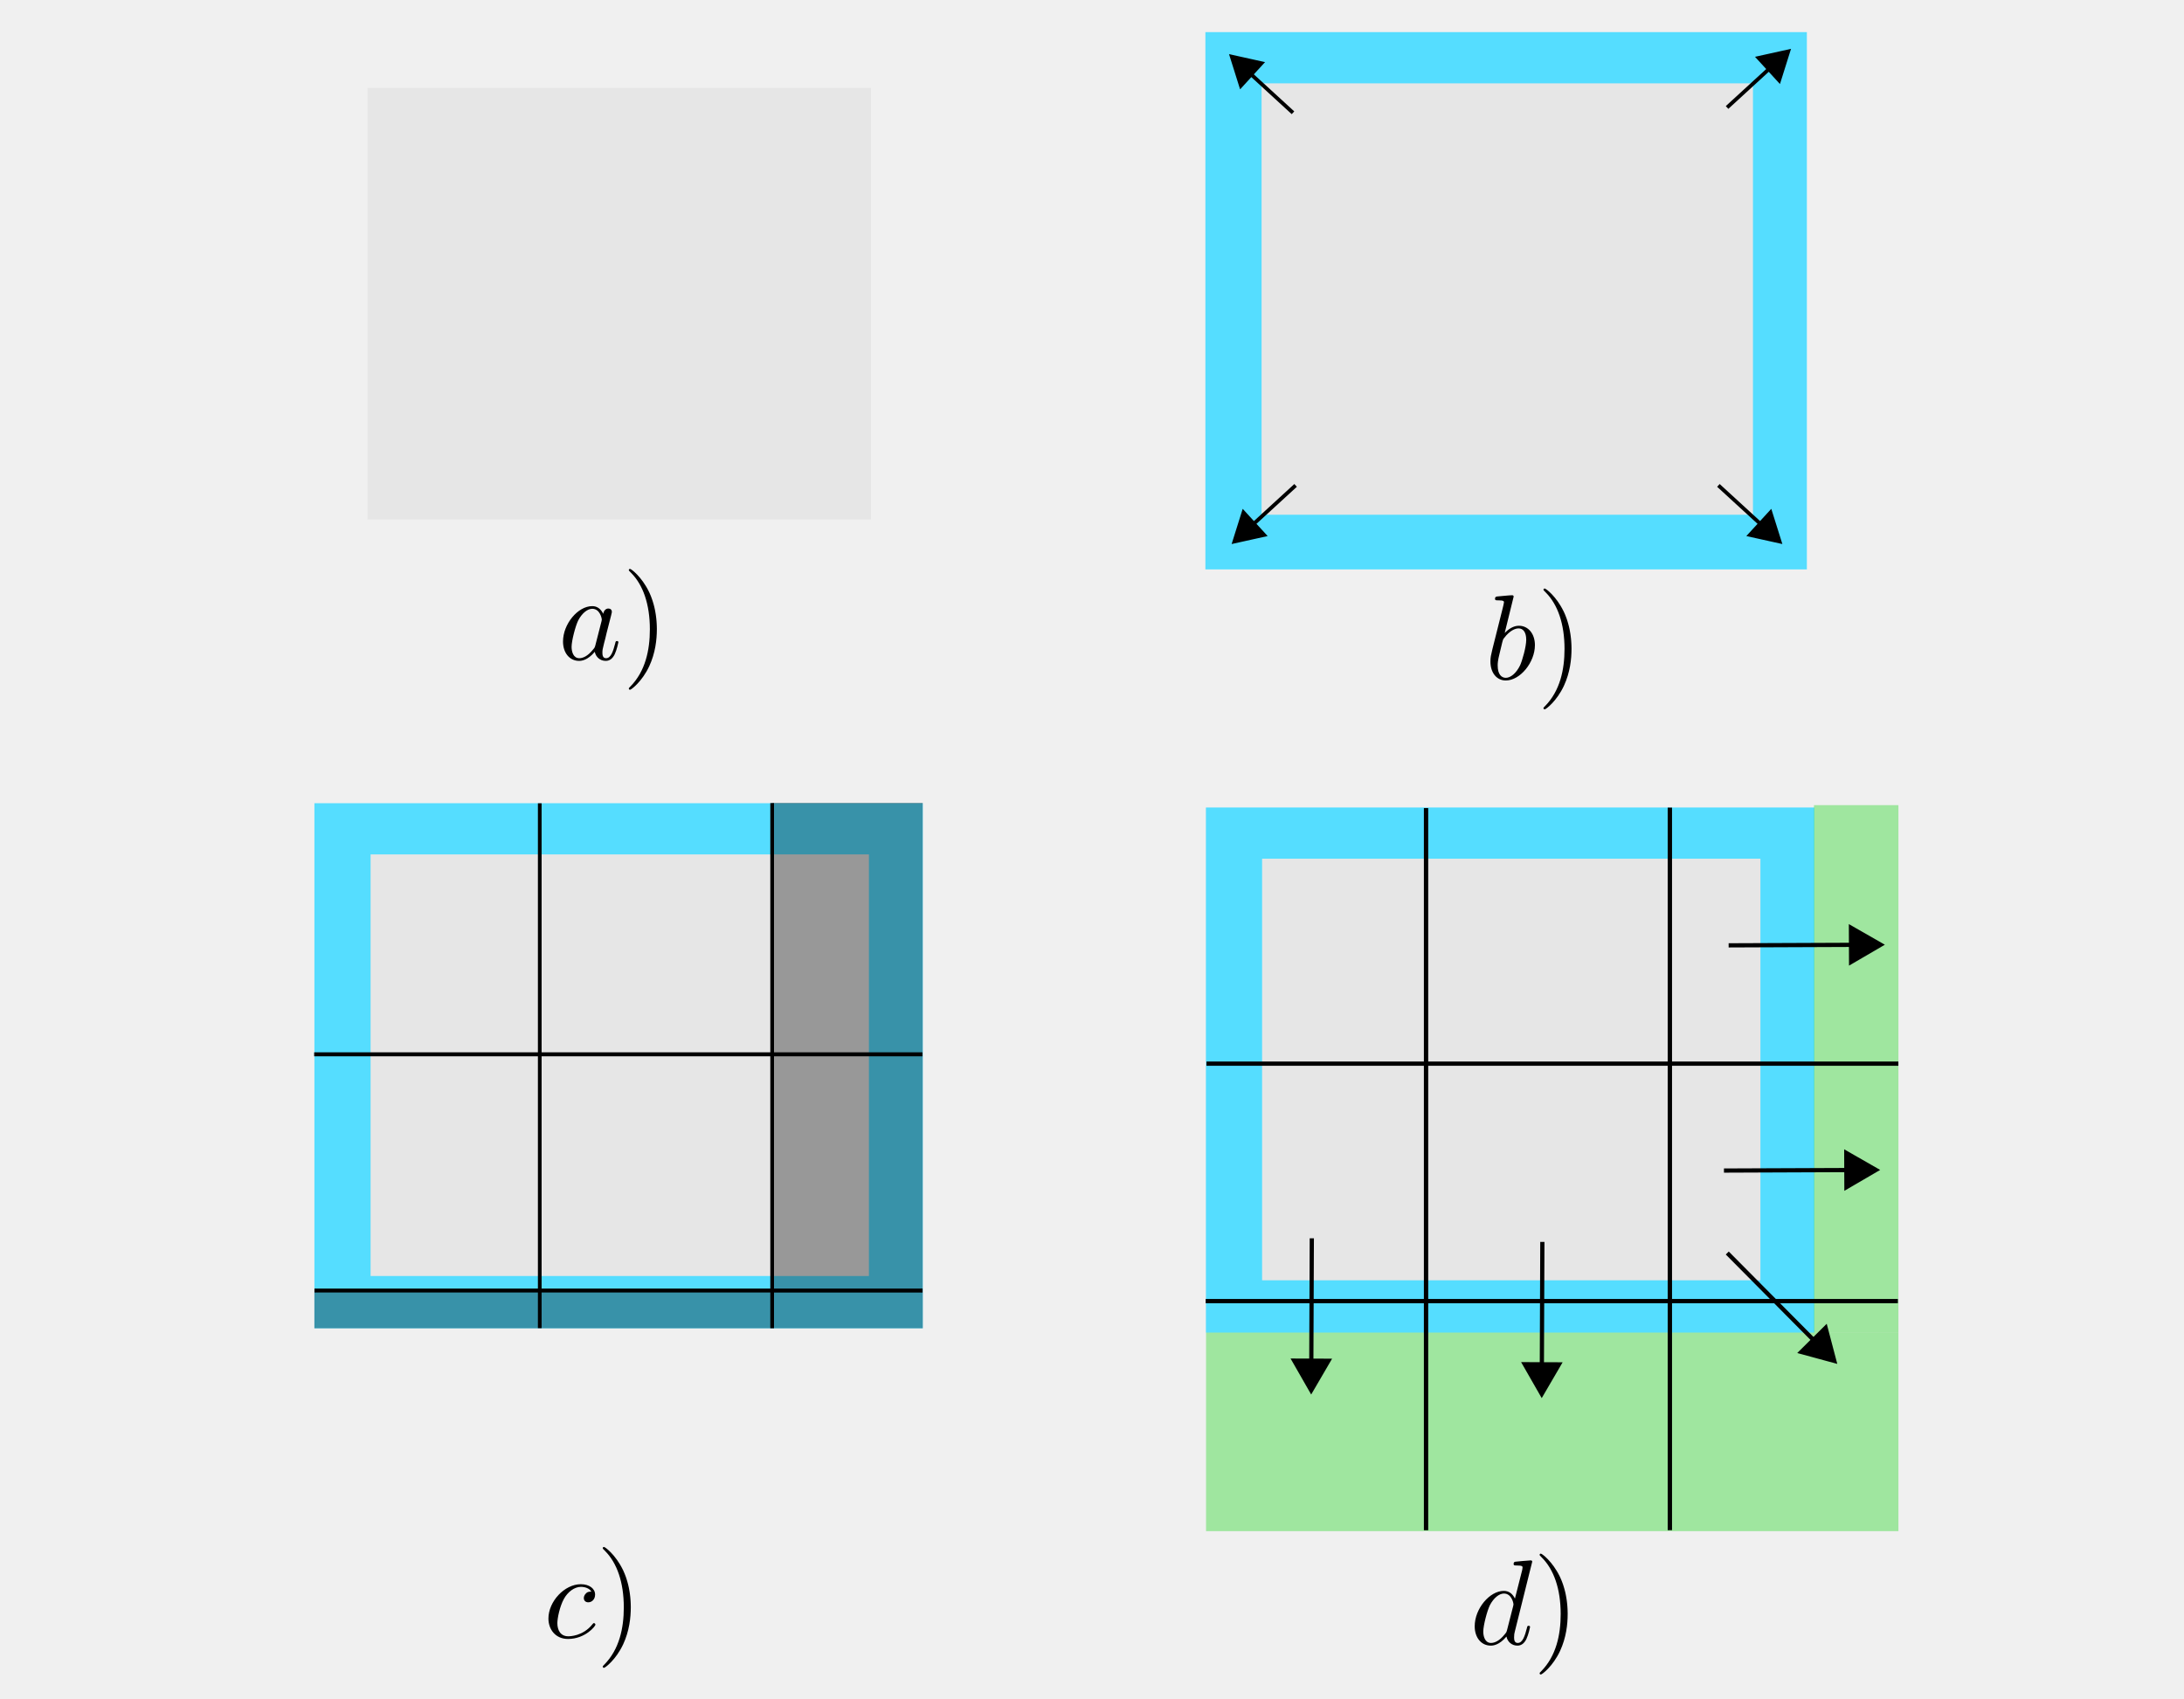
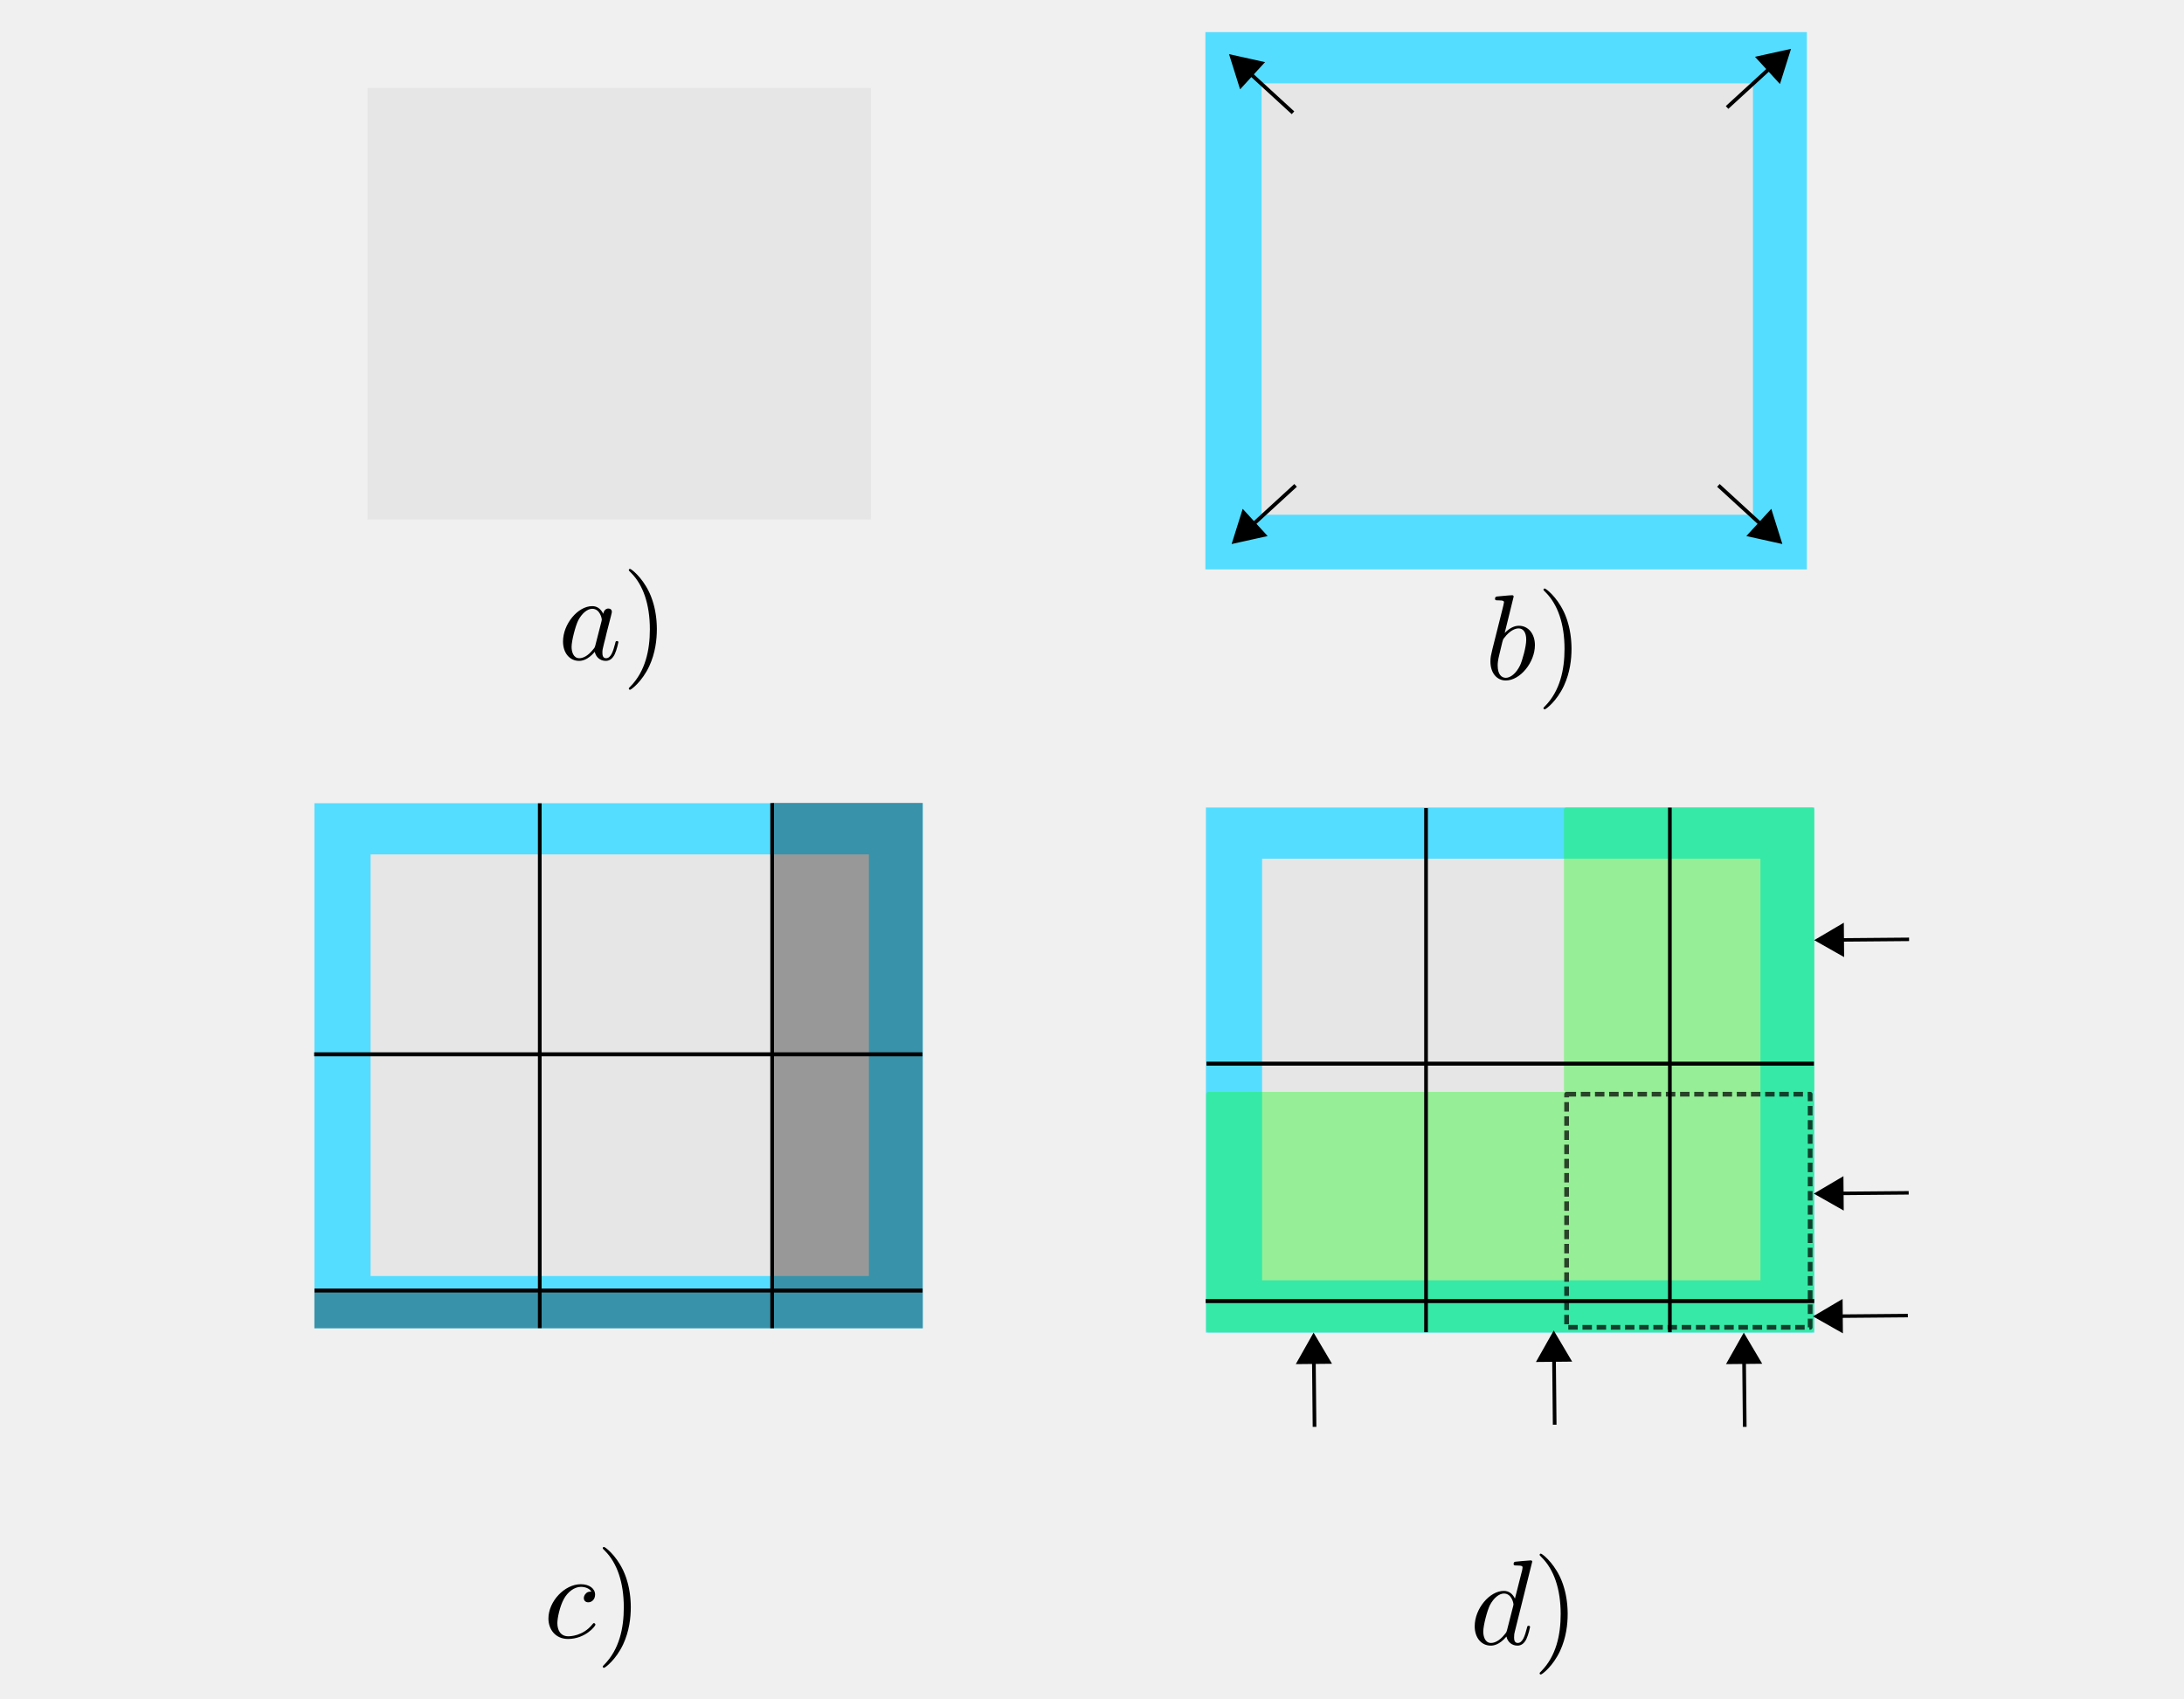
<svg xmlns="http://www.w3.org/2000/svg" width="450" height="350" viewBox="0 0 450 350" id="svg2" version="1.1">
  <defs id="defs4">
    <marker orient="auto" refY="0" refX="0" id="TriangleInL" style="overflow:visible">
      <path id="path4335" d="m 5.77,0 -8.65,5 0,-10 8.65,5 z" style="fill:#000000;fill-opacity:1;fill-rule:evenodd;stroke:#000000;stroke-width:1pt;stroke-opacity:1" transform="scale(-0.8,-0.8)" />
    </marker>
    <marker orient="auto" refY="0" refX="0" id="EmptyTriangleInL" style="overflow:visible">
      <path id="path4353" d="m 5.77,0 -8.65,5 0,-10 8.65,5 z" style="fill:#ffffff;fill-rule:evenodd;stroke:#000000;stroke-width:1pt;stroke-opacity:1" transform="matrix(-0.8,0,0,-0.8,4.8,0)" />
    </marker>
    <marker orient="auto" refY="0" refX="0" id="marker4506" style="overflow:visible">
      <path id="path4508" style="fill:#000000;fill-opacity:1;fill-rule:evenodd;stroke:#000000;stroke-width:0.625;stroke-linejoin:round;stroke-opacity:1" d="M 8.719,4.034 -2.207,0.016 8.719,-4.002 c -1.745,2.372 -1.735,5.617 -6e-7,8.035 z" transform="matrix(1.1,0,0,1.1,1.1,0)" />
    </marker>
    <marker orient="auto" refY="0" refX="0" id="marker4478" style="overflow:visible">
      <path id="path4480" style="fill:#000000;fill-opacity:1;fill-rule:evenodd;stroke:#000000;stroke-width:0.625;stroke-linejoin:round;stroke-opacity:1" d="M 8.719,4.034 -2.207,0.016 8.719,-4.002 c -1.745,2.372 -1.735,5.617 -6e-7,8.035 z" transform="matrix(1.1,0,0,1.1,1.1,0)" />
    </marker>
    <marker orient="auto" refY="0" refX="0" id="Arrow2Lstart" style="overflow:visible">
      <path id="path4220" style="fill:#000000;fill-opacity:1;fill-rule:evenodd;stroke:#000000;stroke-width:0.625;stroke-linejoin:round;stroke-opacity:1" d="M 8.719,4.034 -2.207,0.016 8.719,-4.002 c -1.745,2.372 -1.735,5.617 -6e-7,8.035 z" transform="matrix(1.1,0,0,1.1,1.1,0)" />
    </marker>
    <marker orient="auto" refY="0" refX="0" id="TriangleInL-1" style="overflow:visible">
      <path id="path4335-1" d="m 5.77,0 -8.65,5 0,-10 8.65,5 z" style="fill:#000000;fill-opacity:1;fill-rule:evenodd;stroke:#000000;stroke-width:1pt;stroke-opacity:1" transform="scale(-0.8,-0.8)" />
    </marker>
    <marker orient="auto" refY="0" refX="0" id="TriangleInL-1-2" style="overflow:visible">
      <path id="path4335-1-4" d="m 5.77,0 -8.65,5 0,-10 8.65,5 z" style="fill:#000000;fill-opacity:1;fill-rule:evenodd;stroke:#000000;stroke-width:1pt;stroke-opacity:1" transform="scale(-0.8,-0.8)" />
    </marker>
    <marker orient="auto" refY="0" refX="0" id="TriangleInL-1-2-6" style="overflow:visible">
      <path id="path4335-1-4-1" d="m 5.77,0 -8.65,5 0,-10 8.65,5 z" style="fill:#000000;fill-opacity:1;fill-rule:evenodd;stroke:#000000;stroke-width:1pt;stroke-opacity:1" transform="scale(-0.8,-0.8)" />
    </marker>
    <marker orient="auto" refY="0" refX="0" id="TriangleInL-1-2-6-9" style="overflow:visible">
      <path id="path4335-1-4-1-2" d="m 5.77,0 -8.65,5 0,-10 8.65,5 z" style="fill:#000000;fill-opacity:1;fill-rule:evenodd;stroke:#000000;stroke-width:1pt;stroke-opacity:1" transform="scale(-0.8,-0.8)" />
    </marker>
    <marker orient="auto" refY="0" refX="0" id="TriangleInL-1-2-2" style="overflow:visible">
      <path id="path4335-1-4-15" d="m 5.77,0 -8.65,5 0,-10 8.65,5 z" style="fill:#000000;fill-opacity:1;fill-rule:evenodd;stroke:#000000;stroke-width:1pt;stroke-opacity:1" transform="scale(-0.8,-0.8)" />
    </marker>
    <marker orient="auto" refY="0" refX="0" id="TriangleInL-1-2-9" style="overflow:visible">
      <path id="path4335-1-4-2" d="m 5.77,0 -8.65,5 0,-10 8.65,5 z" style="fill:#000000;fill-opacity:1;fill-rule:evenodd;stroke:#000000;stroke-width:1pt;stroke-opacity:1" transform="scale(-0.8,-0.8)" />
    </marker>
    <marker orient="auto" refY="0" refX="0" id="TriangleInL-1-2-9-6" style="overflow:visible">
      <path id="path4335-1-4-2-0" d="m 5.77,0 -8.65,5 0,-10 8.65,5 z" style="fill:#000000;fill-opacity:1;fill-rule:evenodd;stroke:#000000;stroke-width:1pt;stroke-opacity:1" transform="scale(-0.8,-0.8)" />
    </marker>
    <marker orient="auto" refY="0" refX="0" id="TriangleInL-1-2-9-6-8" style="overflow:visible">
      <path id="path4335-1-4-2-0-6" d="m 5.77,0 -8.65,5 0,-10 8.65,5 z" style="fill:#000000;fill-opacity:1;fill-rule:evenodd;stroke:#000000;stroke-width:1pt;stroke-opacity:1" transform="scale(-0.8,-0.8)" />
    </marker>
    <marker orient="auto" refY="0" refX="0" id="TriangleInL-1-2-9-6-6" style="overflow:visible">
      <path id="path4335-1-4-2-0-1" d="m 5.77,0 -8.65,5 0,-10 8.65,5 z" style="fill:#000000;fill-opacity:1;fill-rule:evenodd;stroke:#000000;stroke-width:1pt;stroke-opacity:1" transform="scale(-0.8,-0.8)" />
    </marker>
    <marker orient="auto" refY="0" refX="0" id="TriangleInL-1-2-9-6-6-1" style="overflow:visible">
      <path id="path4335-1-4-2-0-1-8" d="m 5.77,0 -8.65,5 0,-10 8.65,5 z" style="fill:#000000;fill-opacity:1;fill-rule:evenodd;stroke:#000000;stroke-width:1pt;stroke-opacity:1" transform="scale(-0.8,-0.8)" />
    </marker>
+     <marker orient="auto" refY="0" refX="0" id="TriangleInL-1-2-9-7" style="overflow:visible">
+       <path id="path4335-1-4-2-8" d="m 5.77,0 -8.65,5 0,-10 8.65,5 z" style="fill:#000000;fill-opacity:1;fill-rule:evenodd;stroke:#000000;stroke-width:1pt;stroke-opacity:1" transform="scale(-0.8,-0.8)" />
+     </marker>
+     <marker orient="auto" refY="0" refX="0" id="TriangleInL-1-2-9-6-6-0" style="overflow:visible">
+       <path id="path4335-1-4-2-0-1-86" d="m 5.77,0 -8.65,5 0,-10 8.65,5 z" style="fill:#000000;fill-opacity:1;fill-rule:evenodd;stroke:#000000;stroke-width:1pt;stroke-opacity:1" transform="scale(-0.8,-0.8)" />
+     </marker>
+     <marker orient="auto" refY="0" refX="0" id="TriangleInL-1-2-9-3" style="overflow:visible">
+       <path id="path4335-1-4-2-2" d="m 5.77,0 -8.65,5 0,-10 8.65,5 z" style="fill:#000000;fill-opacity:1;fill-rule:evenodd;stroke:#000000;stroke-width:1pt;stroke-opacity:1" transform="scale(-0.8,-0.8)" />
+     </marker>
+     <marker orient="auto" refY="0" refX="0" id="TriangleInL-1-2-9-8" style="overflow:visible">
+       <path id="path4335-1-4-2-84" d="m 5.77,0 -8.65,5 0,-10 8.65,5 z" style="fill:#000000;fill-opacity:1;fill-rule:evenodd;stroke:#000000;stroke-width:1pt;stroke-opacity:1" transform="scale(-0.8,-0.8)" />
+     </marker>
+     <marker orient="auto" refY="0" refX="0" id="TriangleInL-1-2-9-6-6-8" style="overflow:visible">
+       <path id="path4335-1-4-2-0-1-5" d="m 5.77,0 -8.65,5 0,-10 8.65,5 z" style="fill:#000000;fill-opacity:1;fill-rule:evenodd;stroke:#000000;stroke-width:1pt;stroke-opacity:1" transform="scale(-0.8,-0.8)" />
+     </marker>
+     <marker orient="auto" refY="0" refX="0" id="TriangleInL-1-2-9-6-6-3" style="overflow:visible">
+       <path id="path4335-1-4-2-0-1-6" d="m 5.77,0 -8.65,5 0,-10 8.65,5 z" style="fill:#000000;fill-opacity:1;fill-rule:evenodd;stroke:#000000;stroke-width:1pt;stroke-opacity:1" transform="scale(-0.8,-0.8)" />
+     </marker>
  </defs>
  <g id="layer2" transform="translate(0,150)">
    <rect style="opacity:1;fill:#55ddff;fill-opacity:1;stroke:none;stroke-width:1;stroke-linecap:butt;stroke-miterlimit:4;stroke-dasharray:none;stroke-dashoffset:0;stroke-opacity:1" id="rect4173" width="123.929" height="110.714" x="248.365" y="-143.381" />
  </g>
  <g id="layer1" transform="translate(0,-702.3622)">
    <rect style="opacity:1;fill:#e6e6e6;fill-opacity:1;stroke:none;stroke-width:0.5;stroke-linecap:butt;stroke-miterlimit:4;stroke-dasharray:none;stroke-dashoffset:0;stroke-opacity:1" id="rect4140" width="103.746" height="88.893" x="75.721" y="720.489" />
    <rect style="opacity:1;fill:#e6e6e6;fill-opacity:1;stroke:#000000;stroke-width:0;stroke-linecap:butt;stroke-miterlimit:4;stroke-dasharray:none;stroke-dashoffset:0;stroke-opacity:1" id="rect4140-9" width="101.246" height="88.893" x="259.941" y="719.535" />
    <rect style="opacity:1;fill:#55ddff;fill-opacity:1;stroke:none;stroke-width:1;stroke-linecap:butt;stroke-miterlimit:4;stroke-dasharray:none;stroke-dashoffset:0;stroke-opacity:1" id="rect4173-2" width="125.357" height="108.214" x="64.782" y="867.872" />
    <rect style="opacity:1;fill:#e6e6e6;fill-opacity:1;stroke:none;stroke-width:1;stroke-linecap:butt;stroke-miterlimit:4;stroke-dasharray:none;stroke-dashoffset:0;stroke-opacity:1" id="rect4140-9-8" width="102.675" height="86.873" x="76.358" y="878.425" />
    <rect style="opacity:1;fill:#e6e6e6;fill-opacity:1;stroke:none;stroke-width:0.5;stroke-linecap:butt;stroke-miterlimit:4;stroke-dasharray:none;stroke-dashoffset:0;stroke-opacity:1" id="rect4194" width="80.751" height="68.264" x="270.252" y="729.471" />
    <path style="fill:none;fill-rule:evenodd;stroke:#000000;stroke-width:0.773px;stroke-linecap:butt;stroke-linejoin:miter;stroke-opacity:1;marker-start:url(#TriangleInL-1)" d="m 256.47,716.485 9.943,9.115" id="path4196-4" />
    <path style="fill:none;fill-rule:evenodd;stroke:#000000;stroke-width:0.773px;stroke-linecap:butt;stroke-linejoin:miter;stroke-opacity:1;marker-start:url(#TriangleInL-1-2)" d="m 257.006,811.5 9.943,-9.115" id="path4196-4-4" />
    <path style="fill:none;fill-rule:evenodd;stroke:#000000;stroke-width:0.773px;stroke-linecap:butt;stroke-linejoin:miter;stroke-opacity:1;marker-start:url(#TriangleInL-1-2-6)" d="m 364.009,811.5 -9.943,-9.115" id="path4196-4-4-0" />
    <path style="fill:none;fill-rule:evenodd;stroke:#000000;stroke-width:0.773px;stroke-linecap:butt;stroke-linejoin:miter;stroke-opacity:1;marker-start:url(#TriangleInL-1-2-6-9)" d="m 365.795,715.392 -9.943,9.115" id="path4196-4-4-0-3" />
    <path style="fill:none;fill-rule:evenodd;stroke:#000000;stroke-width:0.773px;stroke-linecap:butt;stroke-linejoin:miter;stroke-opacity:1;marker-start:url(#TriangleInL-1-2-2)" d="M 3.201,9.4 13.144,0.285" id="path4196-4-4-6" />
  </g>
  <g id="layer4" style="display:inline" transform="translate(0,30)">
    <rect style="opacity:0.336;fill:#000000;fill-opacity:1;stroke:none;stroke-width:0;stroke-linecap:butt;stroke-miterlimit:4;stroke-dasharray:none;stroke-dashoffset:0;stroke-opacity:1" id="rect6682" width="125.354" height="7.387" x="64.776" y="236.315" />
    <rect style="opacity:0.336;fill:#000000;fill-opacity:1;stroke:none;stroke-width:0;stroke-linecap:butt;stroke-miterlimit:4;stroke-dasharray:none;stroke-dashoffset:0;stroke-opacity:1" id="rect6684" width="31.012" height="100.873" x="159.099" y="135.426" />
    <rect style="opacity:1;fill:#55ddff;fill-opacity:1;stroke:none;stroke-width:1;stroke-linecap:butt;stroke-miterlimit:4;stroke-dasharray:none;stroke-dashoffset:0;stroke-opacity:1" id="rect4173-2-8" width="125.357" height="108.214" x="248.472" y="136.394" />
    <rect style="opacity:1;fill:#e6e6e6;fill-opacity:1;stroke:none;stroke-width:1;stroke-linecap:butt;stroke-miterlimit:4;stroke-dasharray:none;stroke-dashoffset:0;stroke-opacity:1" id="rect4140-9-8-9" width="102.675" height="86.873" x="260.048" y="146.947" />
+     <rect style="display:inline;opacity:0.35;fill:#00ff00;fill-opacity:1;stroke:#00ff00;stroke-width:0.99;stroke-linecap:butt;stroke-linejoin:round;stroke-miterlimit:4;stroke-dasharray:none;stroke-dashoffset:0;stroke-opacity:1" id="rect4238" width="124.264" height="48.571" x="249.015" y="195.493" />
+     <rect style="opacity:0.35;fill:#00ff00;fill-opacity:1;stroke:#00ff00;stroke-width:1.003;stroke-linecap:butt;stroke-linejoin:round;stroke-miterlimit:4;stroke-dasharray:none;stroke-dashoffset:0;stroke-opacity:1" id="rect4255" width="50.58" height="57.681" x="322.744" y="136.852" />
  </g>
-   <g id="layer3" transform="translate(0,150)">
+   <g id="layer3" transform="translate(0,150)" style="display:inline">
    <path style="fill:none;fill-rule:evenodd;stroke:#000000;stroke-width:0.82px;stroke-linecap:butt;stroke-linejoin:miter;stroke-opacity:1" d="m 64.734,67.253 125.33,0" id="path6536" />
    <path style="fill:none;fill-rule:evenodd;stroke:#000000;stroke-width:0.82px;stroke-linecap:butt;stroke-linejoin:miter;stroke-opacity:1" d="m 64.792,115.937 125.299,0" id="path6536-9" />
    <path style="fill:none;fill-rule:evenodd;stroke:#000000;stroke-width:0.762px;stroke-linecap:butt;stroke-linejoin:miter;stroke-opacity:1" d="m 111.213,123.675 0,-108.144" id="path6536-9-3" />
    <path style="fill:none;fill-rule:evenodd;stroke:#000000;stroke-width:0.762px;stroke-linecap:butt;stroke-linejoin:miter;stroke-opacity:1" d="m 159.099,123.698 0,-108.209" id="path6536-9-3-2" />
-     <rect style="opacity:0.336;fill:#00d400;fill-opacity:1;stroke:none;stroke-width:0;stroke-linecap:butt;stroke-miterlimit:4;stroke-dasharray:none;stroke-dashoffset:0;stroke-opacity:1" id="rect6887" width="142.659" height="40.919" x="248.498" y="124.592" />
-     <rect style="opacity:0.336;fill:#00d400;fill-opacity:1;stroke:none;stroke-width:0;stroke-linecap:butt;stroke-miterlimit:4;stroke-dasharray:none;stroke-dashoffset:0;stroke-opacity:1" id="rect6889" width="17.4" height="108.68" x="373.756" y="15.911" />
-     <path style="display:inline;fill:none;fill-rule:evenodd;stroke:#000000;stroke-width:0.894px;stroke-linecap:butt;stroke-linejoin:miter;stroke-opacity:1" d="m 344.065,165.309 0,-148.89" id="path6536-9-3-2-3" />
-     <path style="display:inline;fill:none;fill-rule:evenodd;stroke:#000000;stroke-width:0.893px;stroke-linecap:butt;stroke-linejoin:miter;stroke-opacity:1" d="m 293.828,165.324 0,-148.811" id="path6536-9-3-1" />
-     <path style="fill:none;fill-rule:evenodd;stroke:#000000;stroke-width:0.875px;stroke-linecap:butt;stroke-linejoin:miter;stroke-opacity:1" d="m 248.422,118.107 142.621,0" id="path6536-9-0" />
-     <path style="display:inline;fill:none;fill-rule:evenodd;stroke:#000000;stroke-width:0.874px;stroke-linecap:butt;stroke-linejoin:miter;stroke-opacity:1" d="m 248.585,69.179 142.562,0" id="path6536-6" />
-     <path style="fill:none;fill-rule:evenodd;stroke:#000000;stroke-width:0.869px;stroke-linecap:butt;stroke-linejoin:miter;stroke-opacity:1;marker-start:url(#TriangleInL-1-2-9)" d="m 270.181,132.421 0.11,-27.25" id="path4196-4-4-7" />
-     <path style="fill:none;fill-rule:evenodd;stroke:#000000;stroke-width:0.869px;stroke-linecap:butt;stroke-linejoin:miter;stroke-opacity:1;marker-start:url(#TriangleInL-1-2-9-6)" d="m 317.683,133.162 0.11,-27.25" id="path4196-4-4-7-8" />
-     <path style="fill:none;fill-rule:evenodd;stroke:#000000;stroke-width:0.869px;stroke-linecap:butt;stroke-linejoin:miter;stroke-opacity:1;marker-start:url(#TriangleInL-1-2-9-6-8)" d="m 375.084,127.544 -19.191,-19.346" id="path4196-4-4-7-8-3" />
-     <path style="fill:none;fill-rule:evenodd;stroke:#000000;stroke-width:0.869px;stroke-linecap:butt;stroke-linejoin:miter;stroke-opacity:1;marker-start:url(#TriangleInL-1-2-9-6-6)" d="m 382.462,91.098 -27.25,0.11" id="path4196-4-4-7-8-1" />
-     <path style="fill:none;fill-rule:evenodd;stroke:#000000;stroke-width:0.869px;stroke-linecap:butt;stroke-linejoin:miter;stroke-opacity:1;marker-start:url(#TriangleInL-1-2-9-6-6-1)" d="m 383.426,44.691 -27.25,0.11" id="path4196-4-4-7-8-1-4" />
+     <path style="display:inline;fill:none;fill-rule:evenodd;stroke:#000000;stroke-width:0.761px;stroke-linecap:butt;stroke-linejoin:miter;stroke-opacity:1" d="m 344.065,124.524 0,-108.106" id="path6536-9-3-2-3" />
+     <path style="display:inline;fill:none;fill-rule:evenodd;stroke:#000000;stroke-width:0.761px;stroke-linecap:butt;stroke-linejoin:miter;stroke-opacity:1" d="m 293.828,124.518 0,-108.004" id="path6536-9-3-1" />
+     <path style="fill:none;fill-rule:evenodd;stroke:#000000;stroke-width:0.82px;stroke-linecap:butt;stroke-linejoin:miter;stroke-opacity:1" d="m 248.422,118.107 125.389,0" id="path6536-9-0" />
+     <path style="display:inline;fill:none;fill-rule:evenodd;stroke:#000000;stroke-width:0.819px;stroke-linecap:butt;stroke-linejoin:miter;stroke-opacity:1" d="m 248.585,69.179 125.167,0" id="path6536-6" />
+     <path style="fill:none;fill-rule:evenodd;stroke:#000000;stroke-width:0.758px;stroke-linecap:butt;stroke-linejoin:miter;stroke-opacity:1;marker-start:url(#TriangleInL-1-2-9)" d="m 320.181,128.467 0.151,15.116" id="path4196-4-4-7" />
+     <path style="fill:none;fill-rule:evenodd;stroke:#000000;stroke-width:0.72px;stroke-linecap:butt;stroke-linejoin:miter;stroke-opacity:1;marker-start:url(#TriangleInL-1-2-9-6-6)" d="m 377.817,95.927 15.457,-0.133" id="path4196-4-4-7-8-1" />
    <g transform="translate(-25.25381,-148.4924)" id="g9401">
      <g style="font-style:normal;font-variant:normal;font-weight:normal;font-stretch:normal;letter-spacing:normal;word-spacing:normal;text-anchor:start;fill:none;fill-opacity:1;fill-rule:evenodd;stroke:#000000;stroke-linecap:butt;stroke-linejoin:miter;stroke-miterlimit:10.433;stroke-dasharray:none;stroke-dashoffset:0;stroke-opacity:1" id="content" transform="matrix(0.5,0,0,-0.5,-87.5,337.5)" xml:space="preserve" stroke-miterlimit="10.433" font-style="normal" font-variant="normal" font-weight="normal" font-stretch="normal" font-size-adjust="none" letter-spacing="normal" word-spacing="normal">
        <path style="fill:#000000;stroke-width:0" d="m 474.1,425.03 -0.09,0.17 -0.09,0.17 -0.09,0.16 -0.09,0.16 -0.1,0.16 -0.1,0.16 -0.11,0.15 -0.11,0.14 -0.11,0.15 -0.12,0.13 -0.12,0.14 -0.12,0.13 -0.13,0.12 -0.13,0.12 -0.14,0.11 -0.14,0.11 -0.14,0.11 -0.15,0.09 -0.15,0.1 -0.15,0.08 -0.16,0.08 -0.17,0.08 -0.17,0.06 -0.17,0.07 -0.17,0.05 -0.18,0.05 -0.19,0.04 -0.19,0.03 -0.19,0.03 -0.2,0.02 -0.2,0.01 -0.21,0 0.05,-1.09 c 3.23,0 3.93,-4.08 3.93,-4.37 0,-0.32 -0.09,-0.61 -0.14,-0.86 l -2.5,-9.77 c -0.25,-0.89 -0.25,-0.98 -1,-1.84 -2.18,-2.74 -4.23,-3.53 -5.62,-3.53 -2.49,0 -3.19,2.73 -3.19,4.68 0,2.49 1.59,8.61 2.74,10.91 1.54,2.94 3.79,4.78 5.78,4.78 l -0.05,1.09 c -5.83,0 -12,-7.31 -12,-14.59 0,-4.69 2.73,-7.97 6.62,-7.97 0.99,0 3.49,0.21 6.47,3.74 0.41,-2.1 2.14,-3.74 4.53,-3.74 1.75,0 2.9,1.14 3.69,2.74 0.85,1.79 1.5,4.84 1.5,4.93 0,0.5 -0.45,0.5 -0.59,0.5 -0.5,0 -0.55,-0.2 -0.7,-0.9 -0.85,-3.24 -1.75,-6.17 -3.79,-6.17 -1.34,0 -1.5,1.29 -1.5,2.29 0,1.1 0.1,1.49 0.64,3.69 0.57,2.09 0.66,2.59 1.11,4.48 l 1.79,6.97 c 0.35,1.39 0.35,1.5 0.35,1.69 0,0.86 -0.6,1.36 -1.45,1.36 -1.19,0 -1.94,-1.11 -2.09,-2.2 z" id="path9404" />
        <path style="fill:#000000;stroke-width:0" d="m 496.19,418.65 0,0.37 -0.01,0.39 -0.01,0.39 -0.01,0.41 -0.04,0.84 -0.06,0.88 -0.08,0.92 -0.11,0.95 -0.13,0.97 -0.17,1.01 -0.19,1.02 -0.23,1.03 -0.27,1.05 -0.31,1.06 -0.35,1.07 -0.39,1.07 -0.21,0.53 -0.23,0.53 -0.23,0.53 -0.25,0.53 c -2.99,6.12 -7.27,9.36 -7.77,9.36 -0.3,0 -0.5,-0.19 -0.5,-0.49 0,-0.15 0,-0.25 0.94,-1.15 4.89,-4.92 7.73,-12.85 7.73,-23.27 0,-8.51 -1.84,-17.28 -8.03,-23.56 -0.64,-0.59 -0.64,-0.7 -0.64,-0.84 0,-0.3 0.2,-0.5 0.5,-0.5 0.5,0 4.97,3.39 7.92,9.71 2.53,5.47 3.13,11 3.13,15.19 z" id="path9406" />
      </g>
    </g>
    <g id="g9550" transform="translate(165.665,-144.4518)">
      <g word-spacing="normal" letter-spacing="normal" font-size-adjust="none" font-stretch="normal" font-weight="normal" font-variant="normal" font-style="normal" stroke-miterlimit="10.433" xml:space="preserve" transform="matrix(0.5,0,0,-0.5,-87.5,337.5)" id="g9552" style="font-style:normal;font-variant:normal;font-weight:normal;font-stretch:normal;letter-spacing:normal;word-spacing:normal;text-anchor:start;fill:none;fill-opacity:1;fill-rule:evenodd;stroke:#000000;stroke-linecap:butt;stroke-linejoin:miter;stroke-miterlimit:10.433;stroke-dasharray:none;stroke-dashoffset:0;stroke-opacity:1">
        <path id="path9554" d="m 467.43,440.23 0,0 0,0.01 0,0 0,0.01 -0.01,0.02 0,0.01 0,0.02 0,0.02 0,0.02 -0.01,0.02 0,0.02 -0.01,0.02 -0.01,0.02 -0.01,0.03 -0.01,0.02 -0.01,0.03 -0.01,0.02 -0.02,0.03 -0.02,0.02 -0.02,0.02 -0.02,0.03 -0.01,0.01 -0.02,0.01 -0.01,0.01 -0.01,0.01 -0.02,0.01 -0.01,0.01 -0.02,0.01 -0.01,0.01 -0.02,0.01 -0.02,0.01 -0.02,0 -0.02,0.01 -0.02,0.01 -0.02,0 -0.02,0.01 -0.02,0.01 -0.03,0 -0.02,0 -0.03,0.01 -0.02,0 -0.03,0 -0.03,0.01 -0.03,0 -0.02,0 c -1.16,0 -4.79,-0.41 -6.08,-0.5 -0.41,-0.05 -0.96,-0.1 -0.96,-1 0,-0.6 0.46,-0.6 1.21,-0.6 2.39,0 2.48,-0.34 2.48,-0.84 0,-0.36 -0.45,-2.05 -0.7,-3.09 l -4.08,-16.24 c -0.59,-2.5 -0.8,-3.3 -0.8,-5.03 0,-4.73 2.64,-7.83 6.33,-7.83 l 0,1.1 c -1.7,0 -3.34,1.34 -3.34,5.03 0,0.95 0,1.89 0.79,5.03 l 1.1,4.59 c 0.3,1.1 0.3,1.19 0.75,1.74 2.44,3.23 4.69,3.98 5.98,3.98 1.8,0 3.14,-1.48 3.14,-4.69 0,-2.93 -1.65,-8.65 -2.54,-10.56 -1.64,-3.33 -3.94,-5.12 -5.88,-5.12 l 0,-1.1 c 5.88,0 12,7.42 12,14.6 0,4.53 -2.64,7.96 -6.62,7.96 -2.28,0 -4.33,-1.43 -5.83,-2.98 z" style="fill:#000000;stroke-width:0" />
        <path id="path9556" d="m 491.27,418.65 0,0.37 -0.01,0.39 -0.01,0.39 -0.01,0.41 -0.04,0.84 -0.06,0.88 -0.08,0.92 -0.11,0.95 -0.13,0.97 -0.17,1.01 -0.19,1.02 -0.23,1.03 -0.27,1.05 -0.31,1.06 -0.34,1.07 -0.4,1.07 -0.21,0.53 -0.22,0.53 -0.24,0.53 -0.25,0.53 c -2.99,6.12 -7.27,9.36 -7.77,9.36 -0.29,0 -0.5,-0.19 -0.5,-0.49 0,-0.15 0,-0.25 0.94,-1.15 4.89,-4.92 7.73,-12.85 7.73,-23.27 0,-8.51 -1.84,-17.28 -8.03,-23.56 -0.64,-0.59 -0.64,-0.7 -0.64,-0.84 0,-0.3 0.21,-0.5 0.5,-0.5 0.5,0 4.97,3.39 7.92,9.71 2.54,5.47 3.13,11 3.13,15.19 z" style="fill:#000000;stroke-width:0" />
      </g>
    </g>
    <g transform="translate(-28.28427,53.05076)" id="g9708">
      <g style="font-style:normal;font-variant:normal;font-weight:normal;font-stretch:normal;letter-spacing:normal;word-spacing:normal;text-anchor:start;fill:none;fill-opacity:1;fill-rule:evenodd;stroke:#000000;stroke-linecap:butt;stroke-linejoin:miter;stroke-miterlimit:10.433;stroke-dasharray:none;stroke-dashoffset:0;stroke-opacity:1" id="g9710" transform="matrix(0.5,0,0,-0.5,-87.5,337.5)" xml:space="preserve" stroke-miterlimit="10.433" font-style="normal" font-variant="normal" font-weight="normal" font-stretch="normal" font-size-adjust="none" letter-spacing="normal" word-spacing="normal">
        <path style="fill:#000000;stroke-width:0" d="m 475.25,425.14 -0.14,0 -0.15,0 -0.15,-0.01 -0.14,0 -0.14,-0.01 -0.14,-0.02 -0.07,-0.01 -0.07,-0.01 -0.06,-0.02 -0.07,-0.01 -0.07,-0.02 -0.07,-0.02 -0.07,-0.02 -0.06,-0.02 -0.07,-0.03 -0.07,-0.03 -0.06,-0.03 -0.07,-0.04 -0.07,-0.04 -0.06,-0.04 -0.07,-0.05 -0.07,-0.04 -0.06,-0.06 -0.07,-0.05 -0.06,-0.06 -0.07,-0.07 c -0.8,-0.75 -0.89,-1.59 -0.89,-1.93 0,-1.21 0.89,-1.75 1.84,-1.75 1.44,0 2.8,1.2 2.8,3.18 0,2.44 -2.34,4.28 -5.89,4.28 -6.72,0 -13.34,-7.12 -13.34,-14.14 0,-4.48 2.89,-8.42 8.06,-8.42 7.12,0 11.31,5.28 11.31,5.88 0,0.29 -0.3,0.65 -0.59,0.65 -0.25,0 -0.35,-0.11 -0.66,-0.5 -3.94,-4.93 -9.36,-4.93 -9.95,-4.93 -3.14,0 -4.49,2.43 -4.49,5.43 0,2.03 0.99,6.88 2.69,9.96 1.55,2.84 4.28,4.98 7.02,4.98 1.7,0 3.59,-0.64 4.29,-1.98 z" id="path9712" />
        <path style="fill:#000000;stroke-width:0" d="m 491.51,418.65 0,0.37 -0.01,0.39 -0.01,0.39 -0.01,0.41 -0.04,0.84 -0.06,0.88 -0.08,0.92 -0.11,0.95 -0.13,0.97 -0.17,1.01 -0.19,1.02 -0.23,1.03 -0.27,1.05 -0.31,1.06 -0.34,1.07 -0.4,1.07 -0.21,0.53 -0.23,0.53 -0.23,0.53 -0.25,0.53 c -2.99,6.12 -7.27,9.36 -7.77,9.36 -0.3,0 -0.5,-0.19 -0.5,-0.49 0,-0.15 0,-0.25 0.94,-1.15 4.89,-4.92 7.73,-12.85 7.73,-23.27 0,-8.51 -1.84,-17.28 -8.03,-23.56 -0.64,-0.59 -0.64,-0.7 -0.64,-0.84 0,-0.3 0.2,-0.5 0.5,-0.5 0.5,0 4.97,3.39 7.92,9.71 2.53,5.47 3.13,11 3.13,15.19 z" id="path9714" />
      </g>
    </g>
    <g id="g9874" transform="translate(162.594,54.42641)">
      <g word-spacing="normal" letter-spacing="normal" font-size-adjust="none" font-stretch="normal" font-weight="normal" font-variant="normal" font-style="normal" stroke-miterlimit="10.433" xml:space="preserve" transform="matrix(0.5,0,0,-0.5,-87.5,337.5)" id="g9876" style="font-style:normal;font-variant:normal;font-weight:normal;font-stretch:normal;letter-spacing:normal;word-spacing:normal;text-anchor:start;fill:none;fill-opacity:1;fill-rule:evenodd;stroke:#000000;stroke-linecap:butt;stroke-linejoin:miter;stroke-miterlimit:10.433;stroke-dasharray:none;stroke-dashoffset:0;stroke-opacity:1">
        <path id="path9878" d="m 481.22,440.23 0,0 0,0.01 0,0 0,0.01 0,0.02 0,0.01 0,0.02 0,0.02 -0.01,0.02 0,0.02 -0.01,0.02 0,0.02 -0.01,0.02 -0.01,0.03 -0.01,0.02 -0.01,0.03 -0.02,0.02 -0.01,0.03 -0.02,0.02 -0.02,0.02 -0.02,0.03 -0.02,0.01 -0.01,0.01 -0.01,0.01 -0.02,0.01 -0.01,0.01 -0.02,0.01 -0.01,0.01 -0.02,0.01 -0.01,0.01 -0.02,0.01 -0.02,0 -0.02,0.01 -0.02,0.01 -0.02,0 -0.02,0.01 -0.03,0.01 -0.02,0 -0.02,0 -0.03,0.01 -0.03,0 -0.02,0 -0.03,0.01 -0.03,0 -0.03,0 c -0.75,0 -5.48,-0.46 -6.33,-0.55 -0.4,-0.05 -0.7,-0.3 -0.7,-0.95 0,-0.6 0.45,-0.6 1.2,-0.6 2.39,0 2.49,-0.34 2.49,-0.84 l -0.14,-1 -3,-11.81 c -0.89,1.84 -2.35,3.18 -4.58,3.18 l 0.05,-1.09 c 3.23,0 3.93,-4.08 3.93,-4.37 0,-0.32 -0.09,-0.61 -0.14,-0.86 l -2.5,-9.77 c -0.25,-0.89 -0.25,-0.98 -1,-1.84 -2.18,-2.74 -4.23,-3.53 -5.62,-3.53 -2.49,0 -3.19,2.73 -3.19,4.68 0,2.49 1.59,8.61 2.74,10.91 1.54,2.94 3.79,4.78 5.78,4.78 l -0.05,1.09 c -5.83,0 -12,-7.31 -12,-14.59 0,-4.69 2.73,-7.97 6.62,-7.97 0.99,0 3.49,0.21 6.47,3.74 0.41,-2.1 2.14,-3.74 4.53,-3.74 1.75,0 2.9,1.14 3.69,2.74 0.85,1.79 1.5,4.84 1.5,4.93 0,0.5 -0.45,0.5 -0.59,0.5 -0.5,0 -0.55,-0.2 -0.7,-0.9 -0.85,-3.24 -1.75,-6.17 -3.79,-6.17 -1.34,0 -1.5,1.29 -1.5,2.29 0,1.19 0.1,1.55 0.3,2.39 z" style="fill:#000000;stroke-width:0" />
        <path id="path9880" d="m 495.83,418.65 0,0.37 -0.01,0.39 -0.01,0.39 -0.01,0.41 -0.04,0.84 -0.06,0.88 -0.08,0.92 -0.11,0.95 -0.13,0.97 -0.17,1.01 -0.19,1.02 -0.23,1.03 -0.27,1.05 -0.31,1.06 -0.34,1.07 -0.4,1.07 -0.21,0.53 -0.23,0.53 -0.23,0.53 -0.25,0.53 c -2.99,6.12 -7.27,9.36 -7.77,9.36 -0.3,0 -0.5,-0.19 -0.5,-0.49 0,-0.15 0,-0.25 0.94,-1.15 4.89,-4.92 7.73,-12.85 7.73,-23.27 0,-8.51 -1.84,-17.28 -8.03,-23.56 -0.64,-0.59 -0.64,-0.7 -0.64,-0.84 0,-0.3 0.2,-0.5 0.5,-0.5 0.5,0 4.97,3.39 7.92,9.71 2.53,5.47 3.13,11 3.13,15.19 z" style="fill:#000000;stroke-width:0" />
      </g>
    </g>
+     <rect style="opacity:0.724;fill:none;fill-opacity:1;stroke:#000000;stroke-width:0.974;stroke-linecap:butt;stroke-linejoin:round;stroke-miterlimit:4;stroke-dasharray:1.948, 0.974;stroke-dashoffset:0;stroke-opacity:1" id="rect4299" width="50.179" height="48.036" x="322.791" y="75.477" />
+     <path style="display:inline;fill:none;fill-rule:evenodd;stroke:#000000;stroke-width:0.758px;stroke-linecap:butt;stroke-linejoin:miter;stroke-opacity:1;marker-start:url(#TriangleInL-1-2-9-3)" d="m 270.7,128.907 0.151,15.116" id="path4196-4-4-7-2" />
+     <path style="display:inline;fill:none;fill-rule:evenodd;stroke:#000000;stroke-width:0.758px;stroke-linecap:butt;stroke-linejoin:miter;stroke-opacity:1;marker-start:url(#TriangleInL-1-2-9-8)" d="m 359.341,128.907 0.151,15.116" id="path4196-4-4-7-3" />
+     <path style="display:inline;fill:none;fill-rule:evenodd;stroke:#000000;stroke-width:0.72px;stroke-linecap:butt;stroke-linejoin:miter;stroke-opacity:1;marker-start:url(#TriangleInL-1-2-9-6-6-8)" d="m 377.898,43.696 15.457,-0.133" id="path4196-4-4-7-8-1-7" />
+     <path style="display:inline;fill:none;fill-rule:evenodd;stroke:#000000;stroke-width:0.72px;stroke-linecap:butt;stroke-linejoin:miter;stroke-opacity:1;marker-start:url(#TriangleInL-1-2-9-6-6-3)" d="m 377.645,121.225 15.457,-0.133" id="path4196-4-4-7-8-1-1" />
  </g>
</svg>
